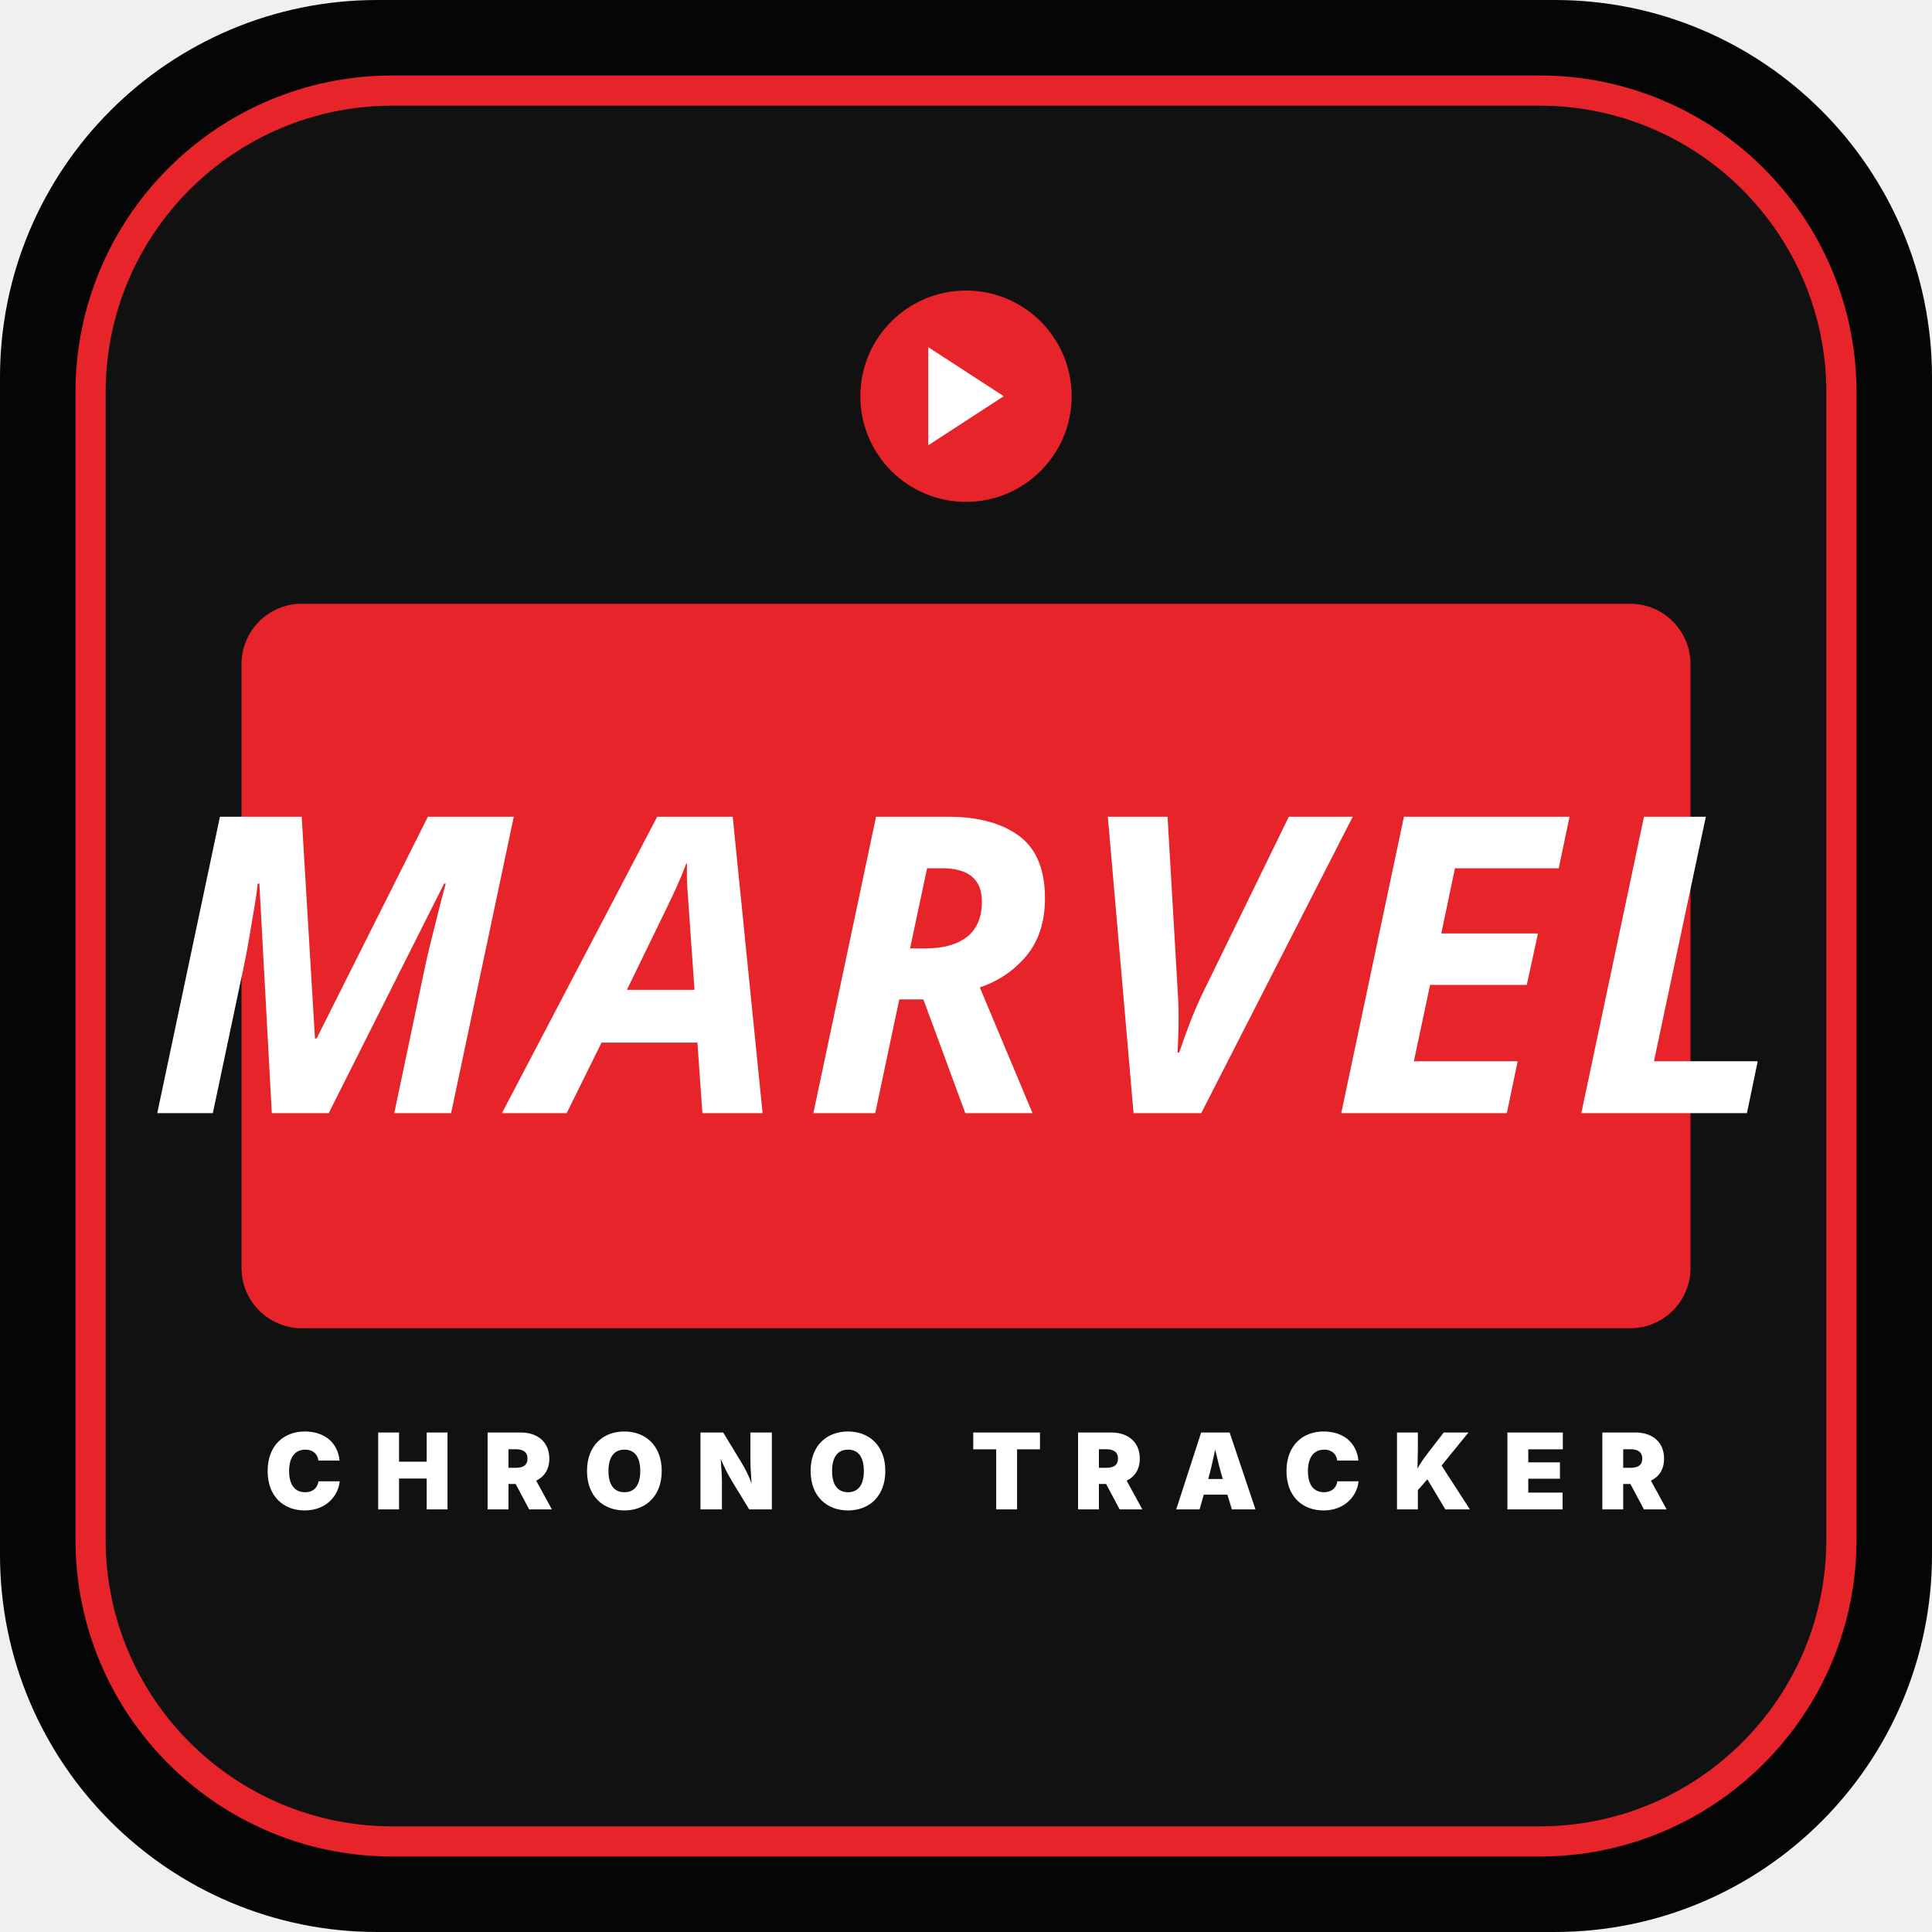
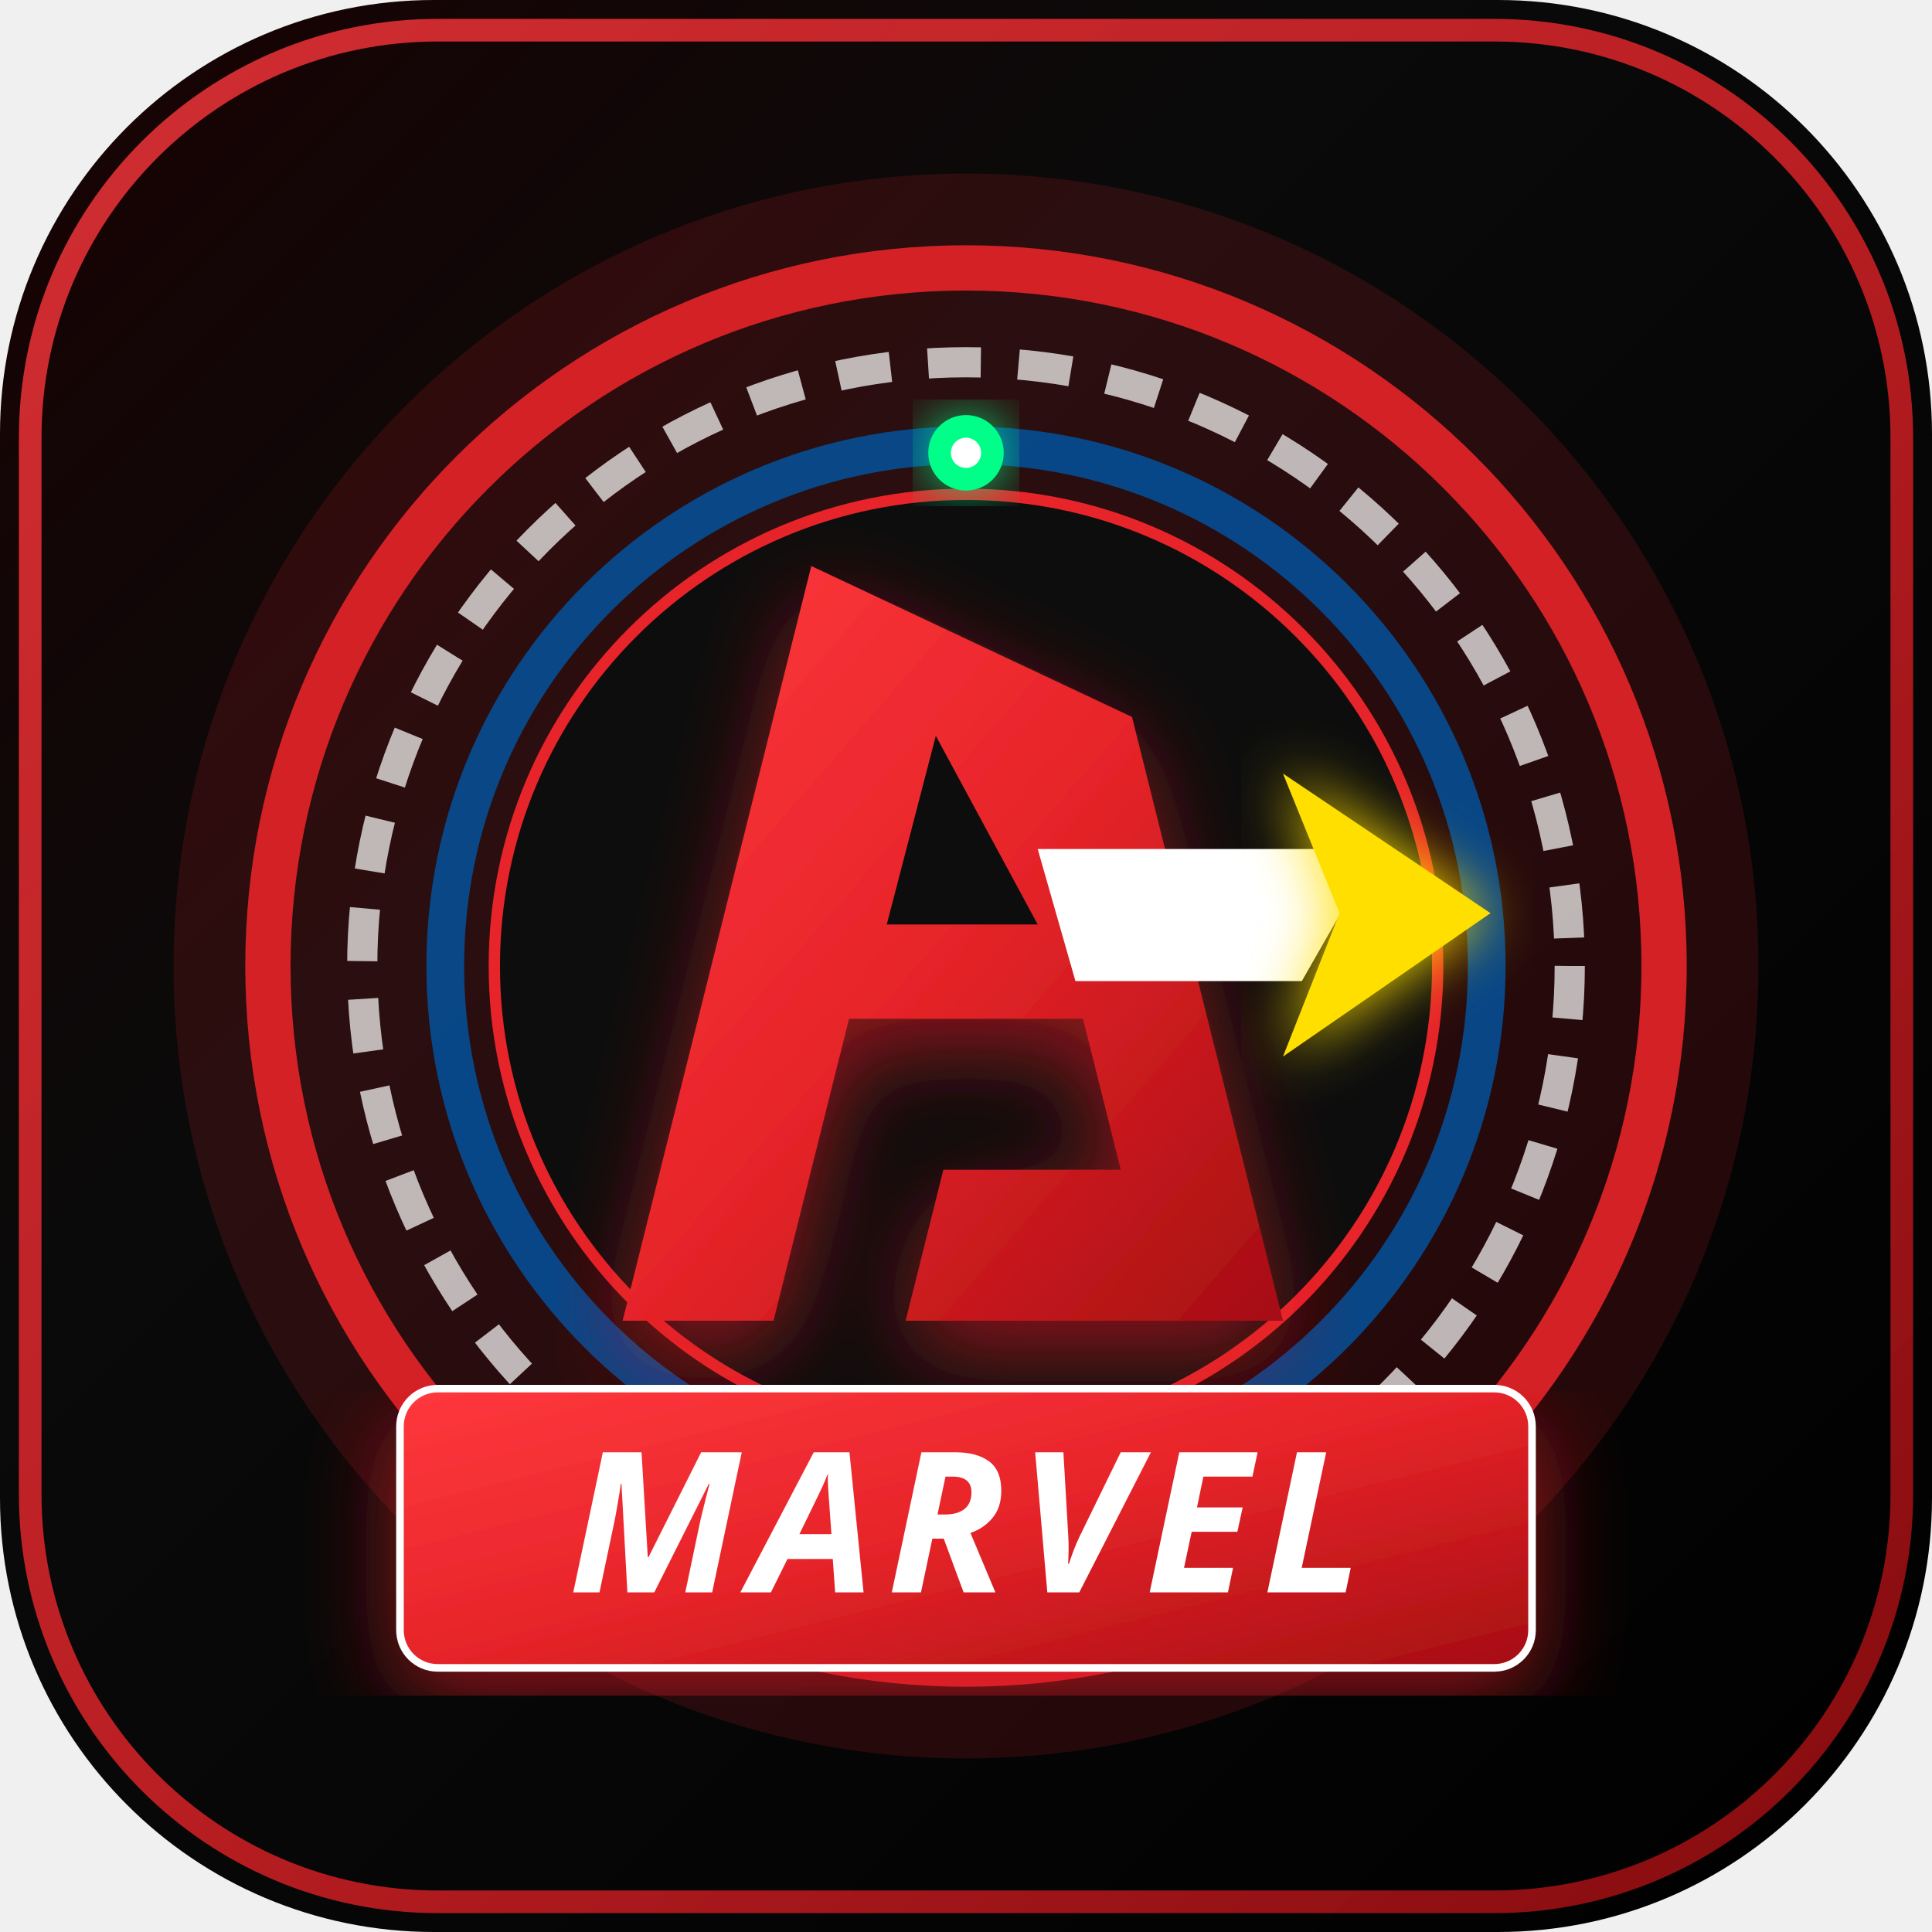
<svg xmlns="http://www.w3.org/2000/svg" viewBox="0 0 512 512" width="512" height="512">
-   <rect width="512" height="512" rx="100" fill="#050505" />
-   <rect x="24" y="24" width="464" height="464" rx="80" fill="#111111" stroke="#E62429" stroke-width="8" />
-   <rect x="64" y="160" width="384" height="192" rx="16" fill="#E62429" />
-   <text x="256" y="295" font-family="Impact, Arial Black, sans-serif" font-size="110" font-weight="900" font-style="italic" fill="#FFFFFF" text-anchor="middle" letter-spacing="4">MARVEL</text>
-   <text x="256" y="400" font-family="-apple-system, BlinkMacSystemFont, sans-serif" font-size="28" font-weight="900" fill="#FFFFFF" text-anchor="middle" letter-spacing="8">CHRONO TRACKER</text>
-   <circle cx="256" cy="105" r="28" fill="#E62429" />
-   <path d="M246 92 L266 105 L246 118 Z" fill="#FFFFFF" />
+   <defs>
+     <linearGradient id="bgGrad" x1="0%" y1="0%" x2="100%" y2="100%">
+       <stop offset="0%" stop-color="#1a0203" />
+       <stop offset="35%" stop-color="#0a0a0a" />
+       <stop offset="100%" stop-color="#000000" />
+     </linearGradient>
+     <linearGradient id="marvelRed" x1="0%" y1="0%" x2="100%" y2="100%">
+       <stop offset="0%" stop-color="#FF383D" />
+       <stop offset="50%" stop-color="#E62429" />
+       <stop offset="100%" stop-color="#A50E12" />
+     </linearGradient>
+     <linearGradient id="goldGlow" x1="0%" y1="0%" x2="100%" y2="100%">
+       <stop offset="0%" stop-color="#FFDF00" />
+       <stop offset="50%" stop-color="#F5A623" />
+       <stop offset="100%" stop-color="#D0021B" />
+     </linearGradient>
+     <linearGradient id="shieldRing" x1="0%" y1="0%" x2="100%" y2="100%">
+       <stop offset="0%" stop-color="#E62429" />
+       <stop offset="50%" stop-color="#FFFFFF" />
+       <stop offset="100%" stop-color="#0047AB" />
+     </linearGradient>
+     <filter id="glow" x="-20%" y="-20%" width="140%" height="140%">
+       <feGaussianBlur stdDeviation="8" result="blur" />
+       <feComposite in="SourceGraphic" in2="blur" operator="over" />
+     </filter>
+     <filter id="redShadow" x="-10%" y="-10%" width="120%" height="120%">
+       <feDropShadow dx="0" dy="8" stdDeviation="12" flood-color="#E62429" flood-opacity="0.6" />
+     </filter>
+   </defs>
+   <rect width="512" height="512" rx="115" fill="url(#bgGrad)" />
+   <rect x="8" y="8" width="496" height="496" rx="108" fill="none" stroke="url(#marvelRed)" stroke-width="6" stroke-opacity="0.8" />
+   <circle cx="256" cy="256" r="210" fill="#E62429" opacity="0.15" />
+   <circle cx="256" cy="256" r="185" fill="none" stroke="#E62429" stroke-width="12" stroke-opacity="0.9" />
+   <circle cx="256" cy="256" r="160" fill="none" stroke="#FFFFFF" stroke-width="8" stroke-opacity="0.7" stroke-dasharray="14 10" />
+   <circle cx="256" cy="256" r="138" fill="none" stroke="#0055A5" stroke-width="10" stroke-opacity="0.8" />
+   <circle cx="256" cy="256" r="125" fill="#0D0D0D" stroke="#E62429" stroke-width="3" />
+   <line x1="256" y1="78" x2="256" y2="100" stroke="#FFDF00" stroke-width="5" stroke-linecap="round" filter="url(#glow)" />
+   <line x1="256" y1="412" x2="256" y2="434" stroke="#FFDF00" stroke-width="5" stroke-linecap="round" filter="url(#glow)" />
+   <line x1="78" y1="256" x2="100" y2="256" stroke="#FFDF00" stroke-width="5" stroke-linecap="round" filter="url(#glow)" />
+   <line x1="412" y1="256" x2="434" y2="256" stroke="#FFDF00" stroke-width="5" stroke-linecap="round" filter="url(#glow)" />
+   <path d="M 215 150 L 165 350 L 205 350 L 225 270 L 287 270 L 297 310 L 250 310 L 240 350 L 340 350 L 300 190 Z" fill="url(#marvelRed)" filter="url(#redShadow)" />
+   <polygon points="275,225 365,225 345,260 285,260" fill="#FFFFFF" />
+   <polygon points="340,205 395,242 340,280 355,242" fill="#FFDF00" filter="url(#glow)" />
+   <polygon points="248,195 235,245 275,245" fill="#0D0D0D" />
+   <g transform="translate(106, 368)">
+     <rect x="0" y="0" width="300" height="74" rx="10" fill="url(#marvelRed)" filter="url(#redShadow)" stroke="#FFFFFF" stroke-width="2" />
+     <text x="150" y="54" font-family="'Impact', 'Arial Black', 'Trebuchet MS', sans-serif" font-size="52" font-weight="900" font-style="italic" fill="#FFFFFF" text-anchor="middle" letter-spacing="3">MARVEL</text>
+   </g>
+   <circle cx="256" cy="120" r="10" fill="#00FF88" filter="url(#glow)" />
+   <circle cx="256" cy="120" r="4" fill="#FFFFFF" />
</svg>
